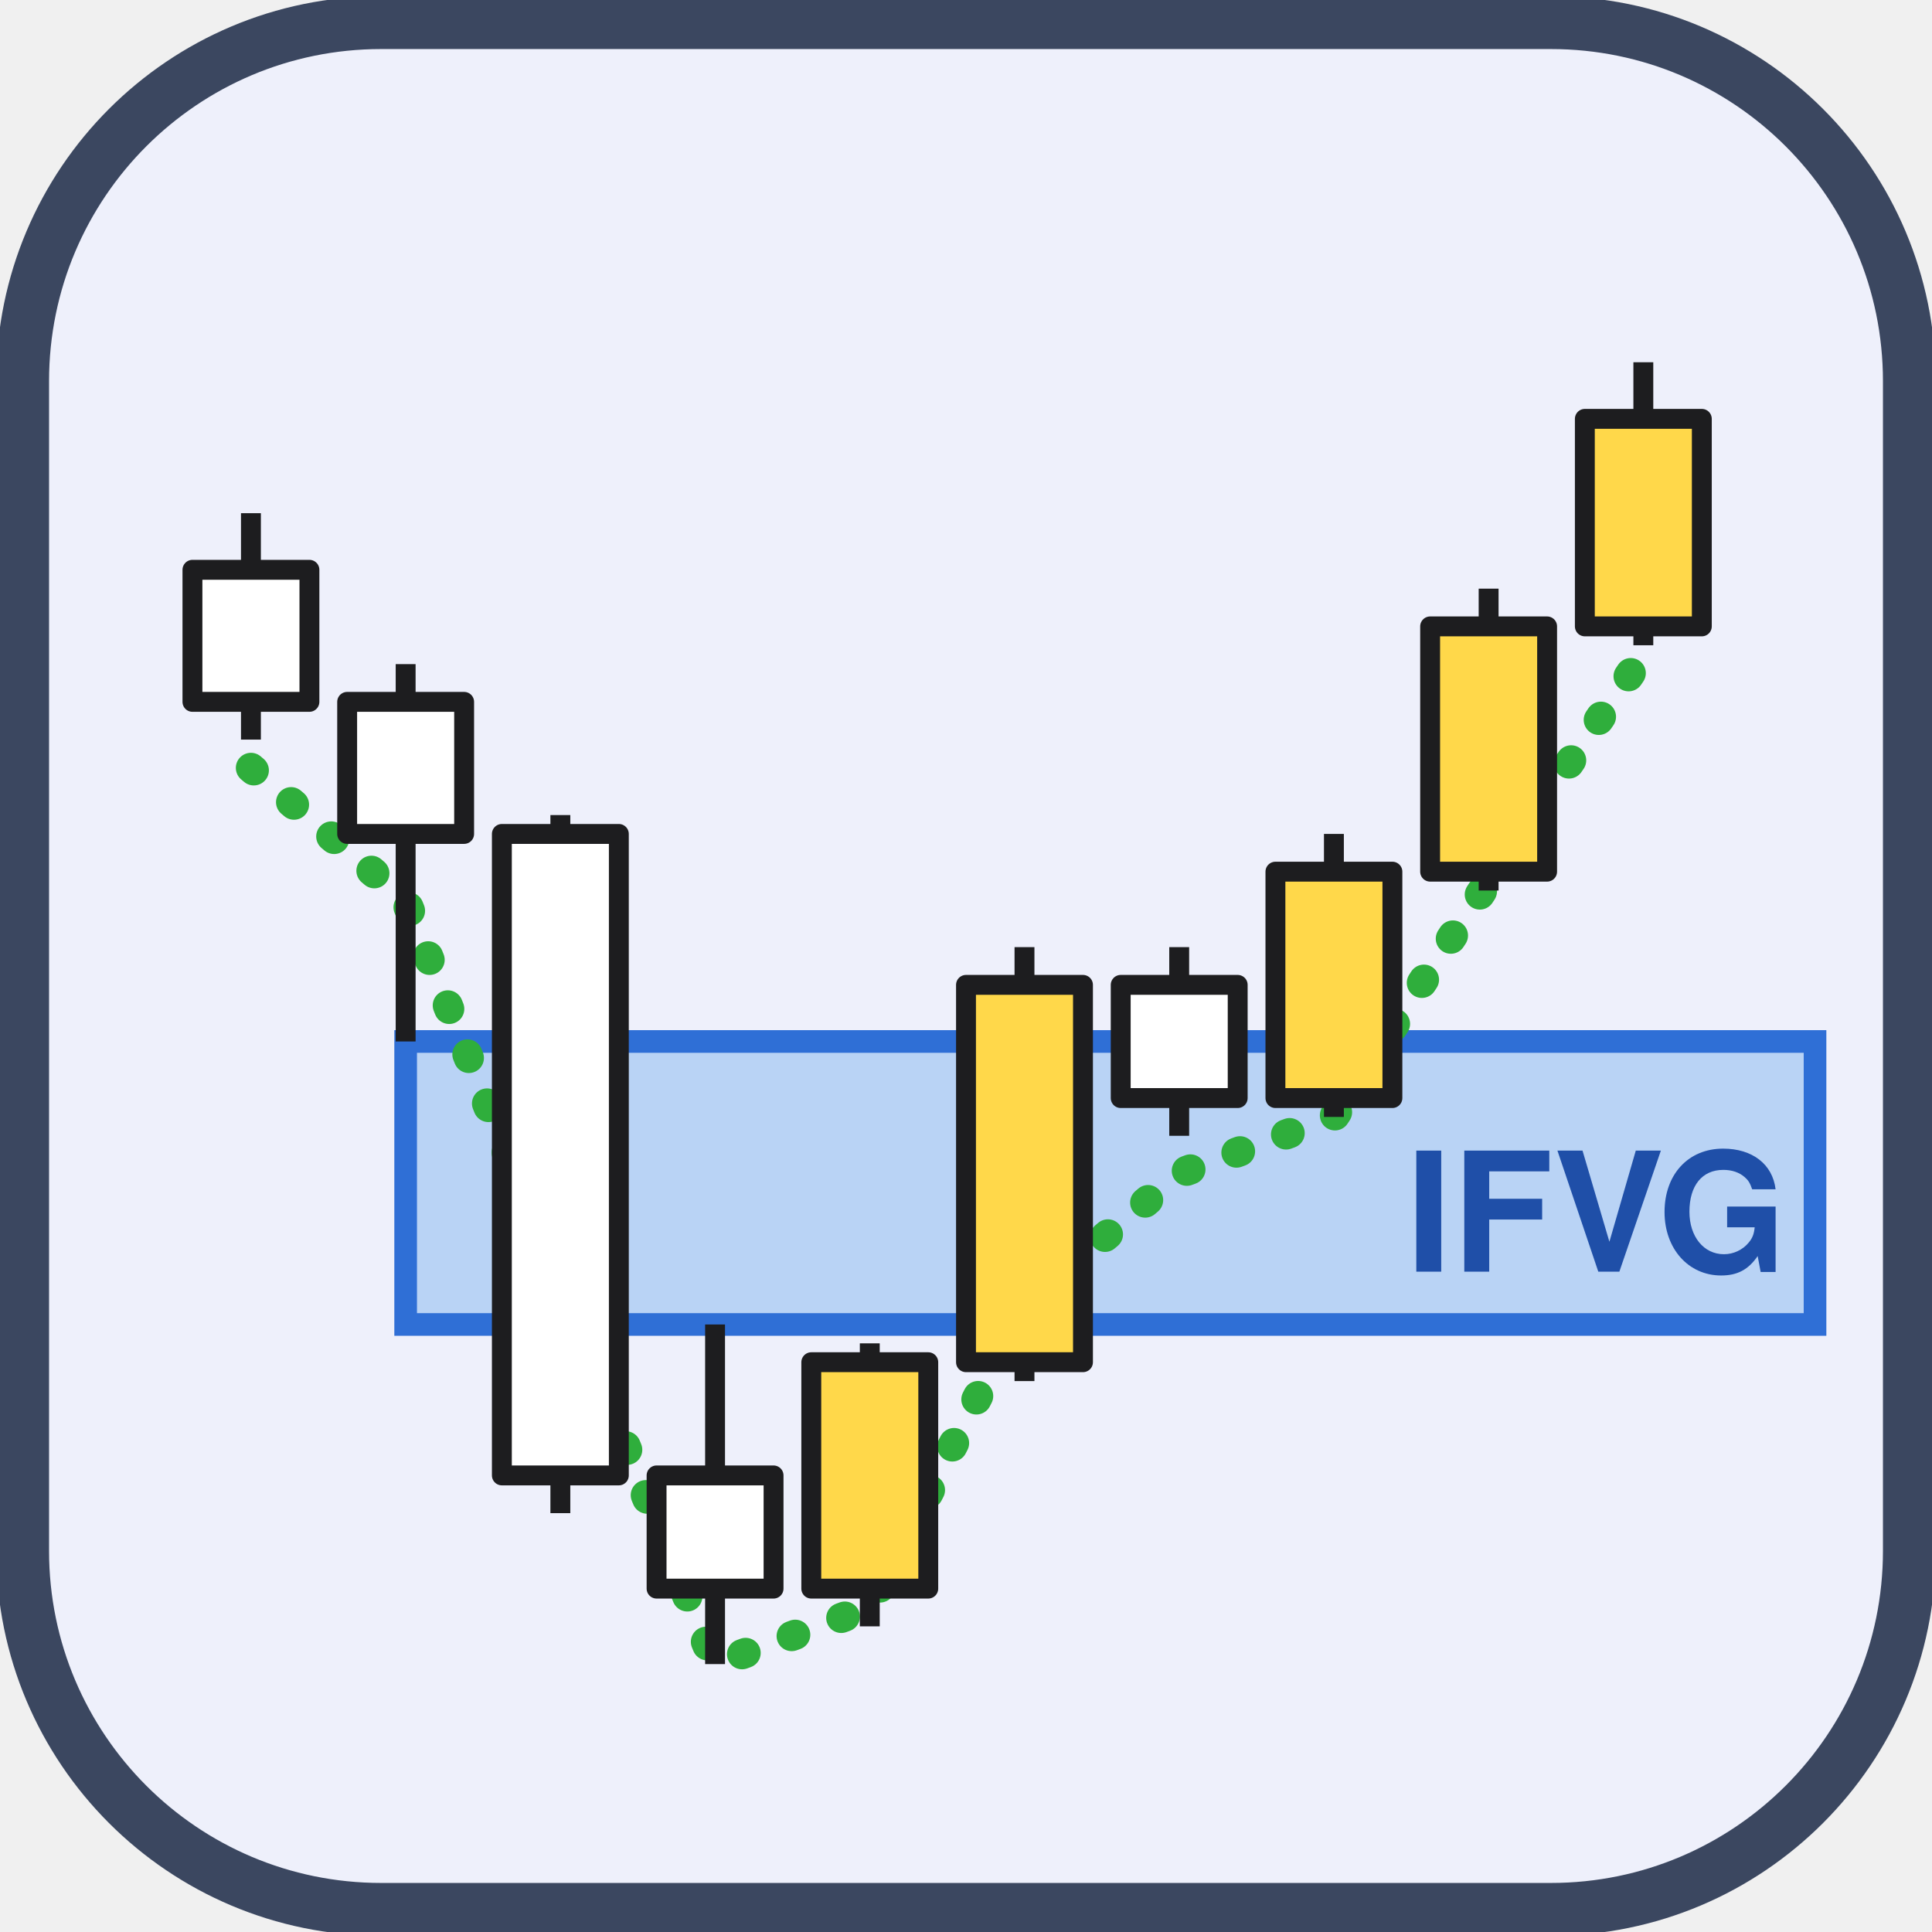
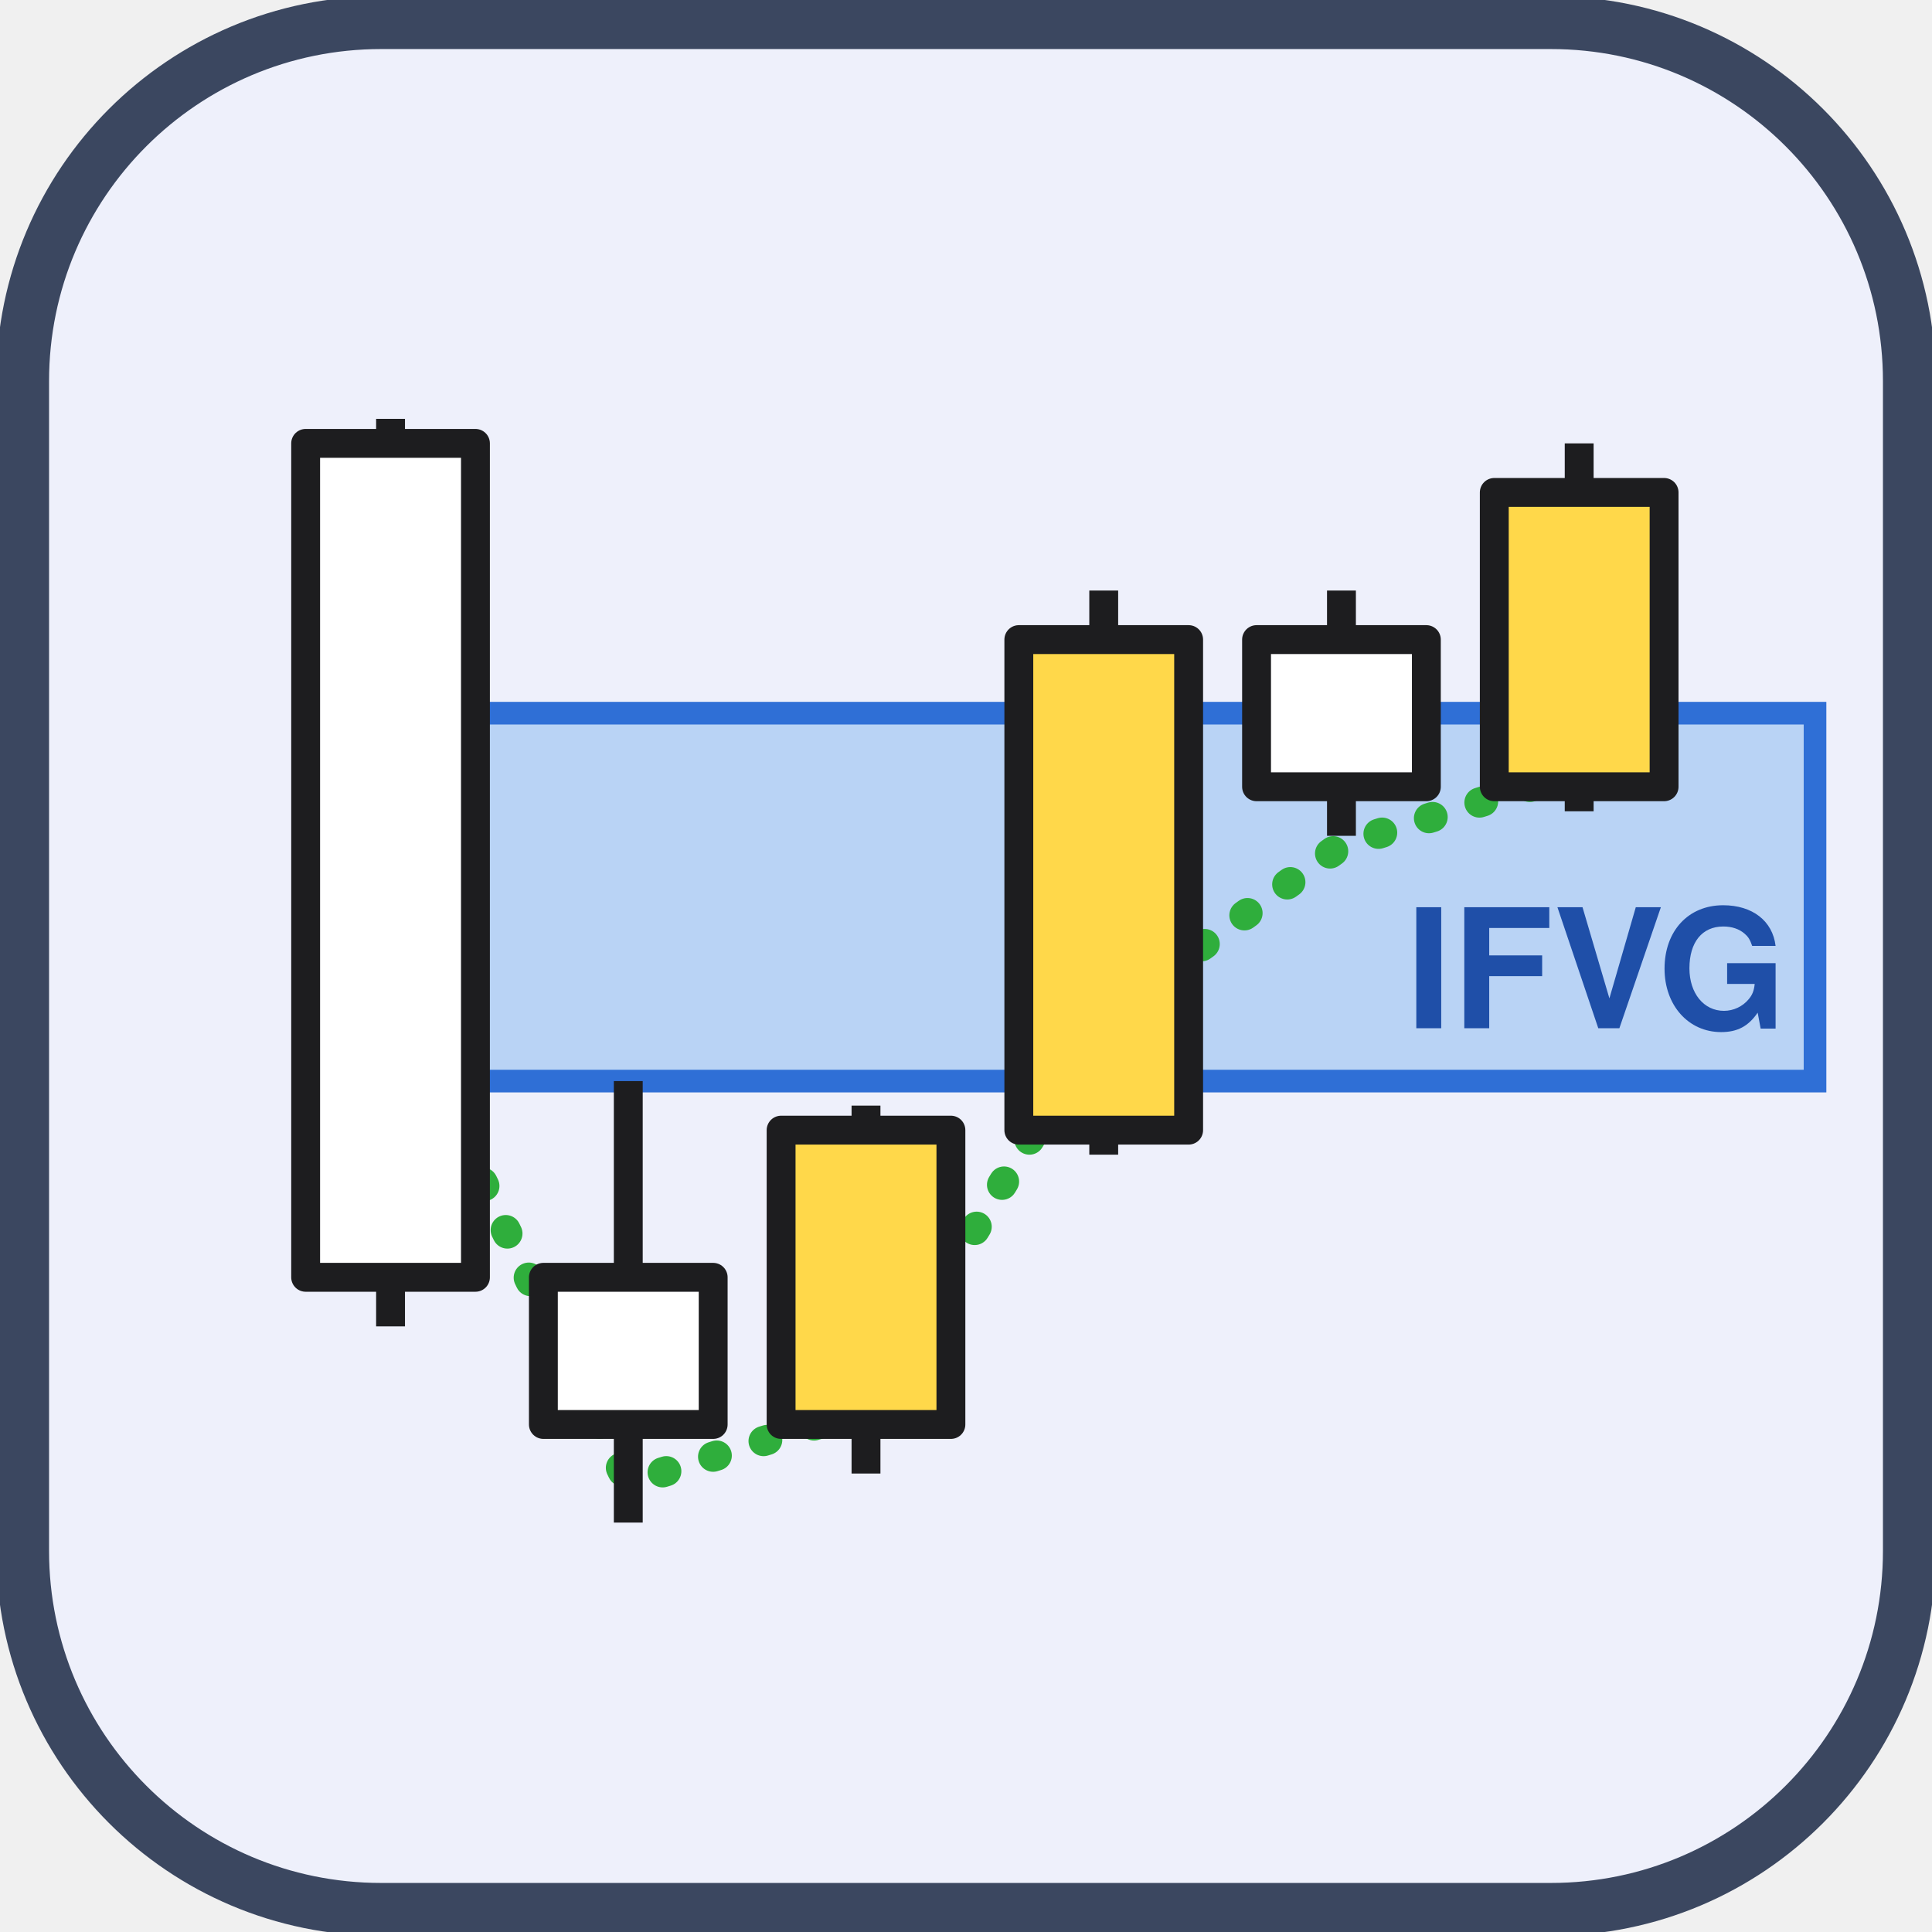
<svg xmlns="http://www.w3.org/2000/svg" width="1024" height="1024" viewBox="0 0 1024 1024">
  <g transform="translate(12,12) scale(1.0)">
    <rect x="0" y="0" width="1000" height="1000" rx="190" fill="#eef0fb" stroke="#3b4760" stroke-width="28" />
-     <g transform="translate(0,70)">
-       <rect x="203.0" y="470" width="747.0" height="150" fill="#b9d3f5" stroke="#2f6fd6" stroke-width="12" />
-       <text x="935" y="592" text-anchor="end" font-family="Helvetica,Arial,sans-serif" font-weight="700" font-size="88" fill="#1f4fa8">IFVG</text>
-       <polyline points="121.0,325.0 203.0,395.0 285.0,600.0 367.0,800.0 449.0,770.0 531.0,610.0 613.0,540.0 695.0,510.0 777.0,385.0 859.0,265.0" fill="none" stroke="#2fae3c" stroke-width="16" stroke-dasharray="2 26" stroke-linecap="round" />
-       <line x1="121.0" y1="190" x2="121.0" y2="310" stroke="#1d1d1f" stroke-width="10.54" />
-       <rect x="90" y="220" width="62" height="70" fill="#ffffff" stroke="#1d1d1f" stroke-width="10.54" stroke-linejoin="round" />
-       <line x1="203.0" y1="270" x2="203.0" y2="470" stroke="#1d1d1f" stroke-width="10.54" />
-       <rect x="172" y="290" width="62" height="70" fill="#ffffff" stroke="#1d1d1f" stroke-width="10.54" stroke-linejoin="round" />
-       <line x1="285.0" y1="350" x2="285.0" y2="720" stroke="#1d1d1f" stroke-width="10.54" />
-       <rect x="254" y="360" width="62" height="340" fill="#ffffff" stroke="#1d1d1f" stroke-width="10.54" stroke-linejoin="round" />
-       <line x1="367.0" y1="620" x2="367.0" y2="800" stroke="#1d1d1f" stroke-width="10.54" />
-       <rect x="336" y="700" width="62" height="60" fill="#ffffff" stroke="#1d1d1f" stroke-width="10.54" stroke-linejoin="round" />
-       <line x1="449.0" y1="630" x2="449.0" y2="780" stroke="#1d1d1f" stroke-width="10.54" />
-       <rect x="418" y="640" width="62" height="120" fill="#ffd84a" stroke="#1d1d1f" stroke-width="10.54" stroke-linejoin="round" />
-       <line x1="531.0" y1="420" x2="531.0" y2="650" stroke="#1d1d1f" stroke-width="10.54" />
-       <rect x="500" y="440" width="62" height="200" fill="#ffd84a" stroke="#1d1d1f" stroke-width="10.54" stroke-linejoin="round" />
-       <line x1="613.0" y1="420" x2="613.0" y2="520" stroke="#1d1d1f" stroke-width="10.54" />
-       <rect x="582" y="440" width="62" height="60" fill="#ffffff" stroke="#1d1d1f" stroke-width="10.54" stroke-linejoin="round" />
-       <line x1="695.0" y1="360" x2="695.0" y2="510" stroke="#1d1d1f" stroke-width="10.54" />
-       <rect x="664" y="380" width="62" height="120" fill="#ffd84a" stroke="#1d1d1f" stroke-width="10.54" stroke-linejoin="round" />
-       <line x1="777.0" y1="230" x2="777.0" y2="390" stroke="#1d1d1f" stroke-width="10.54" />
-       <rect x="746" y="250" width="62" height="130" fill="#ffd84a" stroke="#1d1d1f" stroke-width="10.54" stroke-linejoin="round" />
-       <line x1="859.0" y1="110" x2="859.0" y2="260" stroke="#1d1d1f" stroke-width="10.54" />
-       <rect x="828" y="140" width="62" height="110" fill="#ffd84a" stroke="#1d1d1f" stroke-width="10.54" stroke-linejoin="round" />
+     <g transform="translate(0,40)">
+       <rect x="195.0" y="326.0" width="755.0" height="195.0" fill="#b9d3f5" stroke="#2f6fd6" stroke-width="12" />
+       <text x="935" y="493.0" text-anchor="end" font-family="Helvetica,Arial,sans-serif" font-weight="700" font-size="88" fill="#1f4fa8">IFVG</text>
+       <polyline points="195.0,474.0 321.0,734.0 447.0,695.0 573.0,487.0 699.0,396.0 825.0,357.0" fill="none" stroke="#2fae3c" stroke-width="16" stroke-dasharray="2 26" stroke-linecap="round" />
+       <line x1="195.0" y1="170.0" x2="195.0" y2="651.0" stroke="#1d1d1f" stroke-width="15.3" />
+       <rect x="150" y="183.0" width="90" height="442.0" fill="#ffffff" stroke="#1d1d1f" stroke-width="15.3" stroke-linejoin="round" />
+       <line x1="321.0" y1="521.0" x2="321.0" y2="755.0" stroke="#1d1d1f" stroke-width="15.3" />
+       <rect x="276" y="625.0" width="90" height="78.0" fill="#ffffff" stroke="#1d1d1f" stroke-width="15.3" stroke-linejoin="round" />
+       <line x1="447.0" y1="534.0" x2="447.0" y2="729.0" stroke="#1d1d1f" stroke-width="15.3" />
+       <rect x="402" y="547.0" width="90" height="156.0" fill="#ffd84a" stroke="#1d1d1f" stroke-width="15.3" stroke-linejoin="round" />
+       <line x1="573.0" y1="261.0" x2="573.0" y2="560.0" stroke="#1d1d1f" stroke-width="15.3" />
+       <rect x="528" y="287.0" width="90" height="260.0" fill="#ffd84a" stroke="#1d1d1f" stroke-width="15.3" stroke-linejoin="round" />
+       <line x1="699.0" y1="261.0" x2="699.0" y2="391.0" stroke="#1d1d1f" stroke-width="15.3" />
+       <rect x="654" y="287.0" width="90" height="78.0" fill="#ffffff" stroke="#1d1d1f" stroke-width="15.3" stroke-linejoin="round" />
+       <line x1="825.0" y1="183.0" x2="825.0" y2="378.0" stroke="#1d1d1f" stroke-width="15.3" />
+       <rect x="780" y="209.0" width="90" height="156.0" fill="#ffd84a" stroke="#1d1d1f" stroke-width="15.3" stroke-linejoin="round" />
    </g>
  </g>
</svg>
